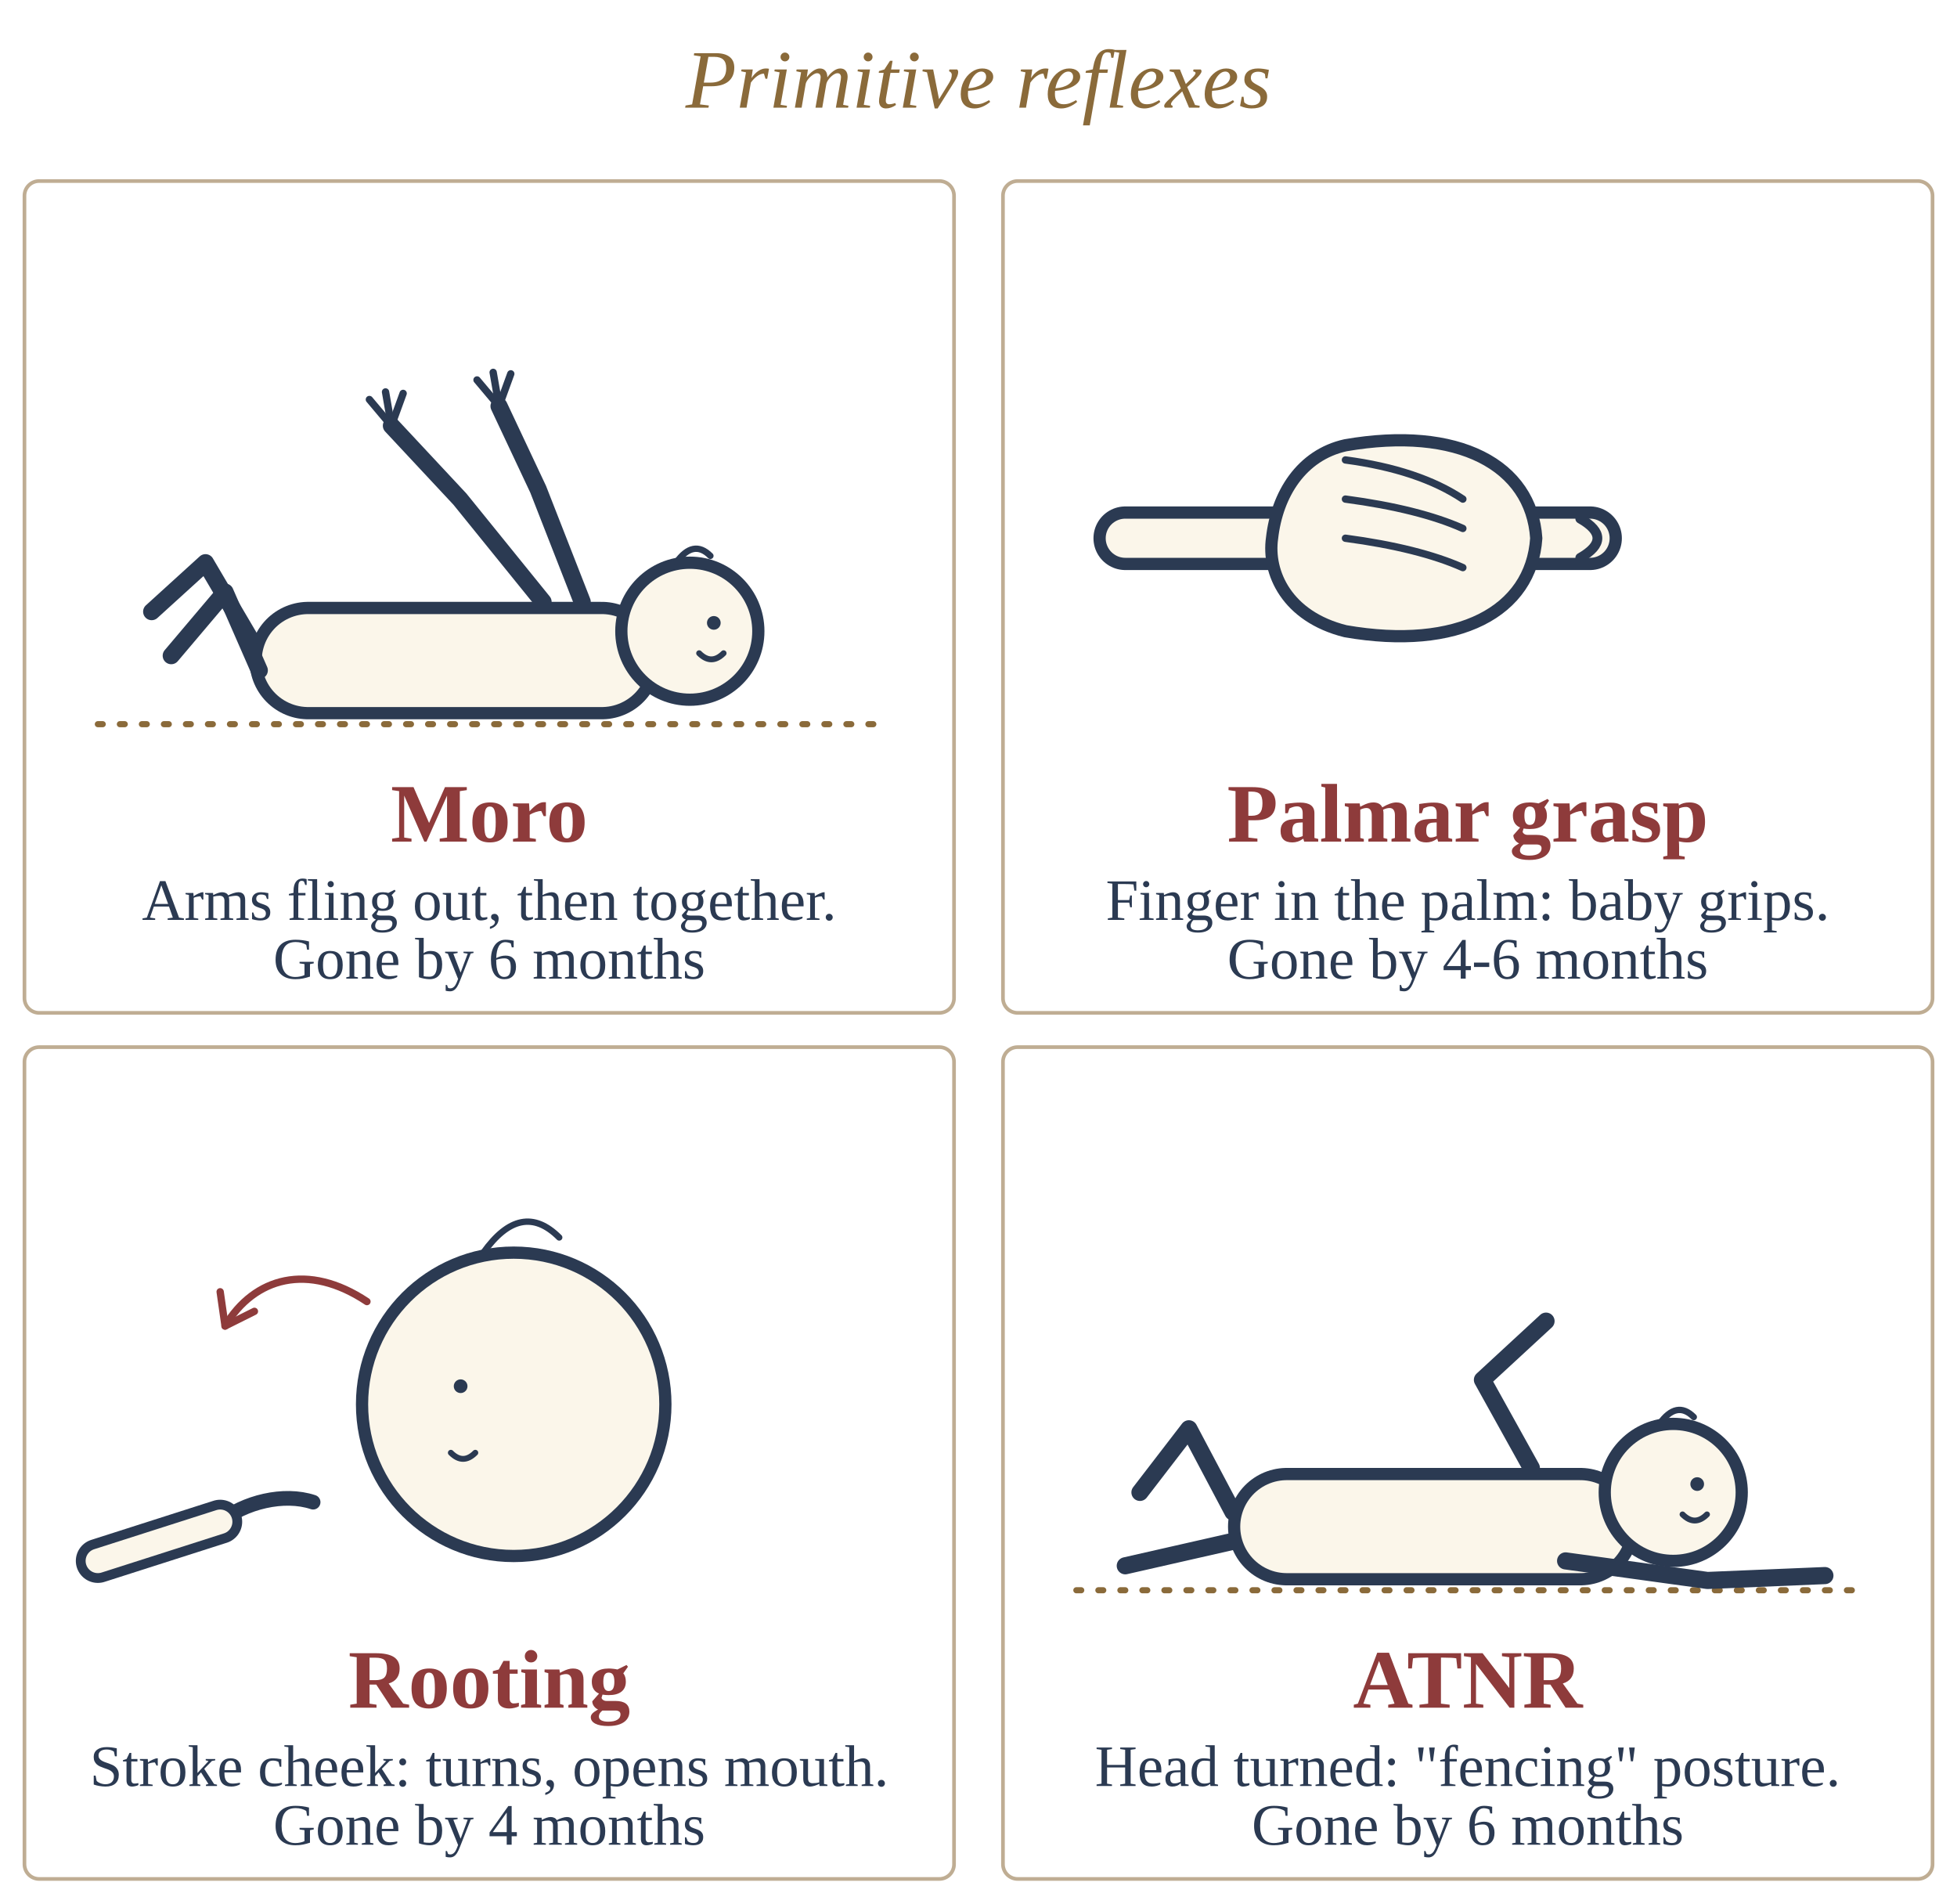
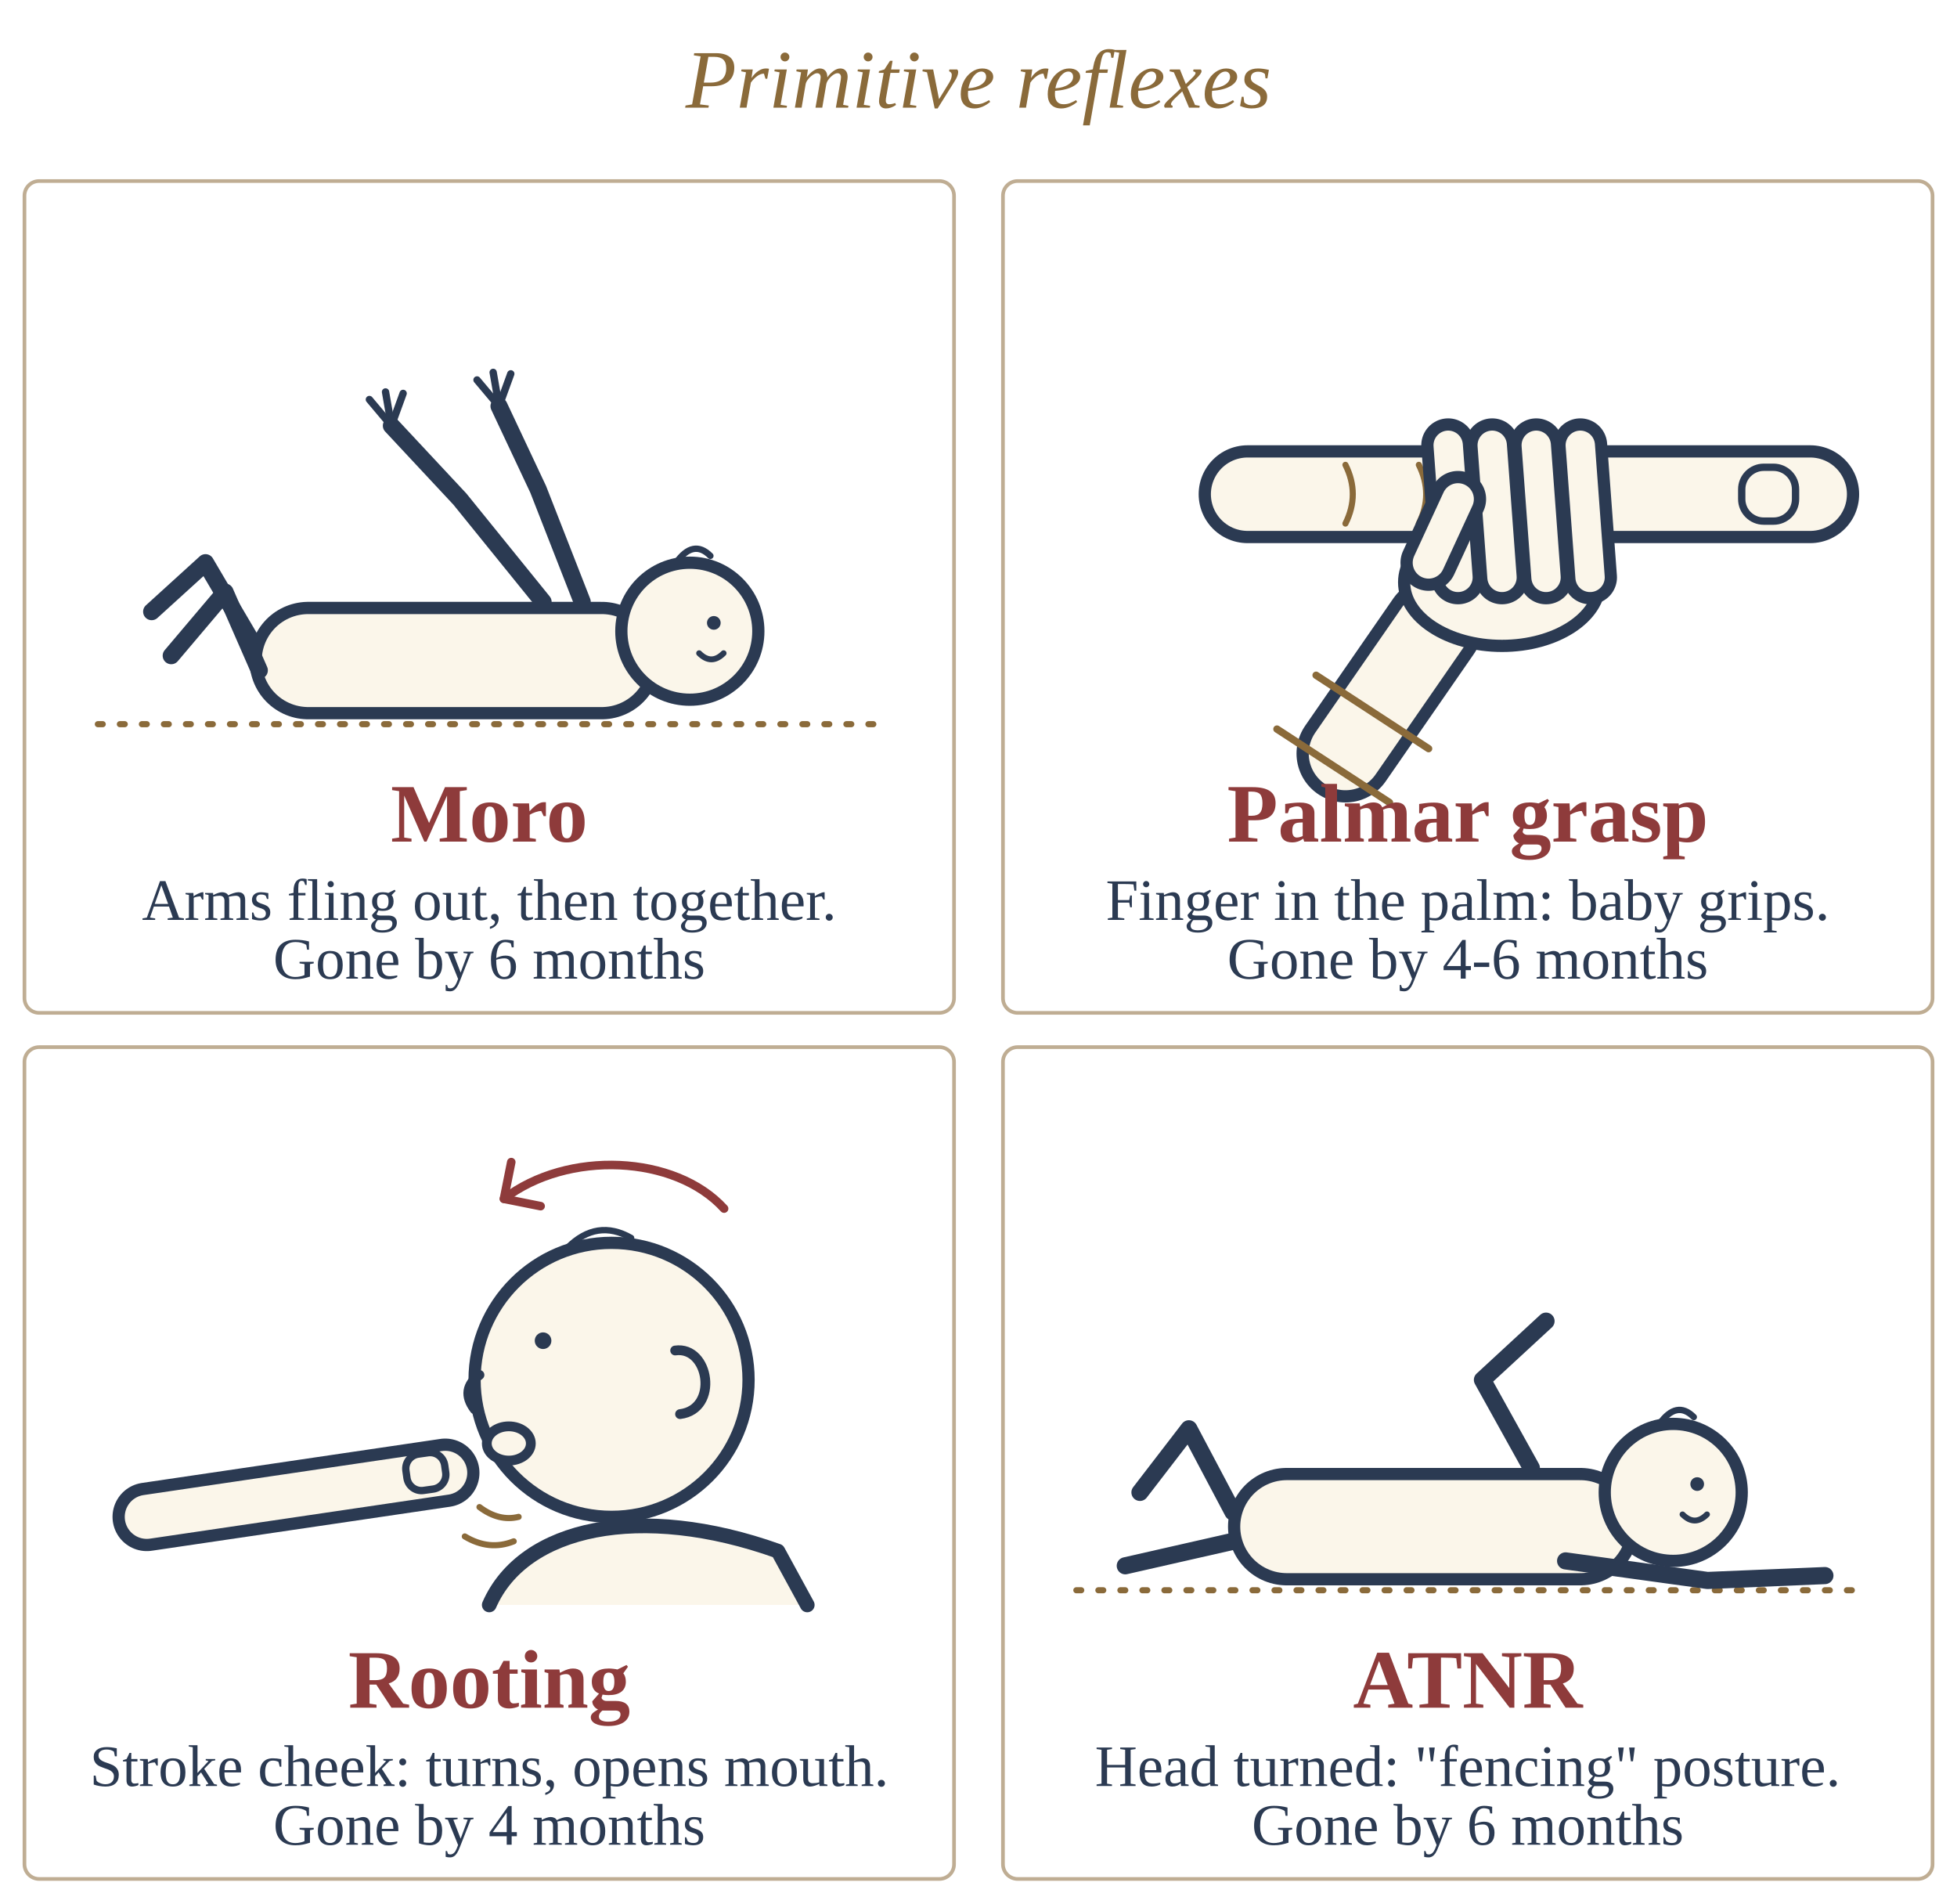
<svg xmlns="http://www.w3.org/2000/svg" viewBox="0 0 800 778" width="800" height="778" role="img" aria-label="Primitive reflexes">
  <text x="400.0" y="44" font-family="Georgia, 'Times New Roman', serif" font-size="34" font-style="italic" fill="#8a6a3a" text-anchor="middle">Primitive reflexes</text>
  <g transform="translate(0,70)">
    <rect x="10" y="4" width="380" height="340" rx="6" fill="none" stroke="#8a6a3a" stroke-width="1.5" opacity="0.55" />
    <path d="M40,226 L360,226" stroke="#8a6a3a" stroke-width="2.5" stroke-dasharray="2 7" stroke-linecap="round" />
    <path d="M126.0,200.0 L246.0,200.0" stroke="#2b3a52" stroke-width="48" stroke-linecap="round" />
    <path d="M126.0,200.0 L246.0,200.0" stroke="#fbf6ea" stroke-width="38" stroke-linecap="round" />
    <circle cx="282" cy="188" r="28" fill="#fbf6ea" stroke="#2b3a52" stroke-width="5" />
    <circle cx="291.8" cy="184.6" r="2.8" fill="#2b3a52" />
    <path d="M285.8,197.0 q5.0,5 10.0,0" fill="none" stroke="#2b3a52" stroke-width="2.4" stroke-linecap="round" />
    <path d="M276.4,160.0 q7.0,-9.8 14.0,-2.8" fill="none" stroke="#2b3a52" stroke-width="2.6" stroke-linecap="round" />
    <path d="M238.0,176.0 L220.0,130.0 L204.0,96.0" fill="none" stroke="#2b3a52" stroke-width="7" stroke-linecap="round" stroke-linejoin="round" />
    <path d="M222.0,176.0 L188.0,134.0 L160.0,104.0" fill="none" stroke="#2b3a52" stroke-width="7" stroke-linecap="round" stroke-linejoin="round" />
    <path d="M204.0,96.0 L195.0,85.3" fill="none" stroke="#2b3a52" stroke-width="3" stroke-linecap="round" stroke-linejoin="round" />
    <path d="M204.0,96.0 L201.6,82.2" fill="none" stroke="#2b3a52" stroke-width="3" stroke-linecap="round" stroke-linejoin="round" />
    <path d="M204.0,96.0 L208.8,82.8" fill="none" stroke="#2b3a52" stroke-width="3" stroke-linecap="round" stroke-linejoin="round" />
    <path d="M160.0,104.0 L151.0,93.3" fill="none" stroke="#2b3a52" stroke-width="3" stroke-linecap="round" stroke-linejoin="round" />
    <path d="M160.0,104.0 L157.6,90.2" fill="none" stroke="#2b3a52" stroke-width="3" stroke-linecap="round" stroke-linejoin="round" />
    <path d="M160.0,104.0 L164.8,90.8" fill="none" stroke="#2b3a52" stroke-width="3" stroke-linecap="round" stroke-linejoin="round" />
    <path d="M104.0,194.0 L84.0,160.0 L62.0,180.0" fill="none" stroke="#2b3a52" stroke-width="7" stroke-linecap="round" stroke-linejoin="round" />
    <path d="M106.0,204.0 L92.0,172.0 L70.0,198.0" fill="none" stroke="#2b3a52" stroke-width="7" stroke-linecap="round" stroke-linejoin="round" />
    <text x="200" y="274" font-family="Georgia, 'Times New Roman', serif" font-size="34" font-weight="bold" font-style="normal" fill="#8e3b3b" text-anchor="middle">Moro</text>
    <text x="200" y="306" font-family="Georgia, 'Times New Roman', serif" font-size="24" font-weight="normal" font-style="normal" fill="#2b3a52" text-anchor="middle">Arms fling out, then together.</text>
    <text x="200" y="330" font-family="Georgia, 'Times New Roman', serif" font-size="24" font-weight="normal" font-style="normal" fill="#2b3a52" text-anchor="middle">Gone by 6 months</text>
  </g>
  <g transform="translate(400,70)">
    <rect x="10" y="4" width="380" height="340" rx="6" fill="none" stroke="#8a6a3a" stroke-width="1.5" opacity="0.55" />
-     <path d="M60,150 L250,150" fill="none" stroke="#2b3a52" stroke-width="26" stroke-linecap="round" stroke-linejoin="round" />
-     <path d="M60,150 L250,150" fill="none" stroke="#fbf6ea" stroke-width="16" stroke-linecap="round" stroke-linejoin="round" />
-     <path d="M246,142 q14,8 0,16" fill="none" stroke="#2b3a52" stroke-width="4" stroke-linecap="round" stroke-linejoin="round" />
-     <path d="M150,112 C196,104 226,120 228,150 C226,180 196,196 150,188 C126,182 118,164 120,150 C122,132 132,116 150,112 Z" fill="#fbf6ea" stroke="#2b3a52" stroke-width="5" stroke-linecap="round" stroke-linejoin="round" />
-     <path d="M150,118 q30,4 48,16" fill="none" stroke="#2b3a52" stroke-width="3" stroke-linecap="round" stroke-linejoin="round" />
-     <path d="M150,134 q30,4 48,12" fill="none" stroke="#2b3a52" stroke-width="3" stroke-linecap="round" stroke-linejoin="round" />
-     <path d="M150,150 q30,4 48,12" fill="none" stroke="#2b3a52" stroke-width="3" stroke-linecap="round" stroke-linejoin="round" />
-     <path d="M60,150 L250,150" fill="none" stroke="none" stroke-width="26" stroke-linecap="round" stroke-linejoin="round" />
+     <path d="M110.0,132.0 L340.0,132.0" stroke="#2b3a52" stroke-width="40" stroke-linecap="round" />
+     <path d="M110.0,132.0 L340.0,132.0" stroke="#fbf6ea" stroke-width="30" stroke-linecap="round" />
+     <rect x="312" y="121" width="22" height="22" rx="9" fill="#fbf6ea" stroke="#2b3a52" stroke-width="3" />
+     <path d="M150,120 q6,12 0,24 M180,120 q6,12 0,24" fill="none" stroke="#8a6a3a" stroke-width="2.5" stroke-linecap="round" stroke-linejoin="round" />
+     <path d="M150.0,238.0 L186.0,186.0" stroke="#2b3a52" stroke-width="40" stroke-linecap="round" />
+     <path d="M150.0,238.0 L186.0,186.0" stroke="#fbf6ea" stroke-width="30" stroke-linecap="round" />
+     <path d="M122,228 l46,30 M138,206 l46,30" stroke="#8a6a3a" stroke-width="3" stroke-linecap="round" />
+     <ellipse cx="214" cy="168" rx="40" ry="26" fill="#fbf6ea" stroke="#2b3a52" stroke-width="5" />
+     <path d="M196.0,166.0 L192.0,112.0" stroke="#2b3a52" stroke-width="22" stroke-linecap="round" />
+     <path d="M196.0,166.0 L192.0,112.0" stroke="#fbf6ea" stroke-width="12" stroke-linecap="round" />
+     <path d="M214.0,166.0 L210.0,112.0" stroke="#2b3a52" stroke-width="22" stroke-linecap="round" />
+     <path d="M214.0,166.0 L210.0,112.0" stroke="#fbf6ea" stroke-width="12" stroke-linecap="round" />
+     <path d="M232.0,166.0 L228.0,112.0" stroke="#2b3a52" stroke-width="22" stroke-linecap="round" />
+     <path d="M232.0,166.0 L228.0,112.0" stroke="#fbf6ea" stroke-width="12" stroke-linecap="round" />
+     <path d="M250.0,166.0 L246.0,112.0" stroke="#2b3a52" stroke-width="22" stroke-linecap="round" />
+     <path d="M250.0,166.0 L246.0,112.0" stroke="#fbf6ea" stroke-width="12" stroke-linecap="round" />
+     <path d="M184.0,160.0 L196.0,134.0" stroke="#2b3a52" stroke-width="23" stroke-linecap="round" />
+     <path d="M184.0,160.0 L196.0,134.0" stroke="#fbf6ea" stroke-width="13" stroke-linecap="round" />
    <text x="200" y="274" font-family="Georgia, 'Times New Roman', serif" font-size="34" font-weight="bold" font-style="normal" fill="#8e3b3b" text-anchor="middle">Palmar grasp</text>
    <text x="200" y="306" font-family="Georgia, 'Times New Roman', serif" font-size="24" font-weight="normal" font-style="normal" fill="#2b3a52" text-anchor="middle">Finger in the palm: baby grips.</text>
    <text x="200" y="330" font-family="Georgia, 'Times New Roman', serif" font-size="24" font-weight="normal" font-style="normal" fill="#2b3a52" text-anchor="middle">Gone by 4-6 months</text>
  </g>
  <g transform="translate(0,424)">
    <rect x="10" y="4" width="380" height="340" rx="6" fill="none" stroke="#8a6a3a" stroke-width="1.5" opacity="0.55" />
-     <circle cx="210" cy="150" r="62" fill="#fbf6ea" stroke="#2b3a52" stroke-width="5" />
-     <circle cx="188.3" cy="142.6" r="2.8" fill="#2b3a52" />
-     <path d="M194.3,169.8 q-5.0,5 -10.0,0" fill="none" stroke="#2b3a52" stroke-width="2.4" stroke-linecap="round" />
-     <path d="M197.6,88.0 q15.5,-21.7 31.0,-6.2" fill="none" stroke="#2b3a52" stroke-width="2.6" stroke-linecap="round" />
-     <path d="M128,190 C116,186 100,190 90,198" fill="none" stroke="#2b3a52" stroke-width="6" stroke-linecap="round" stroke-linejoin="round" />
-     <path d="M90,198 L40,214" fill="none" stroke="#2b3a52" stroke-width="18" stroke-linecap="round" stroke-linejoin="round" />
-     <path d="M90,198 L40,214" fill="none" stroke="#fbf6ea" stroke-width="10" stroke-linecap="round" stroke-linejoin="round" />
-     <path d="M150,108 C126,92 104,98 92,118" fill="none" stroke="#8e3b3b" stroke-width="3" stroke-linecap="round" stroke-linejoin="round" />
-     <path d="M92,118 l-2,-14 m2,14 l12,-6" stroke="#8e3b3b" stroke-width="3" stroke-linecap="round" fill="none" />
+     <path d="M200,232 C214,200 262,190 318,210 L330,232" fill="#fbf6ea" stroke="#2b3a52" stroke-width="6" stroke-linecap="round" stroke-linejoin="round" />
+     <circle cx="250" cy="140" r="56" fill="#fbf6ea" stroke="#2b3a52" stroke-width="5" />
+     <path d="M196,138 q-8,6 -2,14" fill="none" stroke="#2b3a52" stroke-width="4" stroke-linecap="round" stroke-linejoin="round" />
+     <circle cx="222" cy="124" r="3.4" fill="#2b3a52" />
+     <ellipse cx="208" cy="166" rx="9" ry="7" fill="#fbf6ea" stroke="#2b3a52" stroke-width="4" />
+     <path d="M276,128 c14,-2 18,24 2,26" fill="none" stroke="#2b3a52" stroke-width="4" stroke-linecap="round" stroke-linejoin="round" />
+     <path d="M232,86 q12,-12 26,-4" fill="none" stroke="#2b3a52" stroke-width="2.6" stroke-linecap="round" stroke-linejoin="round" />
+     <path d="M60.0,196.0 L182.0,178.0" stroke="#2b3a52" stroke-width="28" stroke-linecap="round" />
+     <path d="M60.0,196.0 L182.0,178.0" stroke="#fbf6ea" stroke-width="18" stroke-linecap="round" />
+     <rect x="166" y="170" width="16" height="15" rx="6" fill="#fbf6ea" stroke="#2b3a52" stroke-width="3" transform="rotate(-8 174 177)" />
+     <path d="M196,192 q8,6 16,4 M190,204 q10,6 20,2" fill="none" stroke="#8a6a3a" stroke-width="2.5" stroke-linecap="round" stroke-linejoin="round" />
+     <path d="M296,70 C276,48 232,46 206,66" fill="none" stroke="#8e3b3b" stroke-width="3.5" stroke-linecap="round" stroke-linejoin="round" />
+     <path d="M206,66 l3,-15 M206,66 l15,3" stroke="#8e3b3b" stroke-width="3.5" stroke-linecap="round" fill="none" />
    <text x="200" y="274" font-family="Georgia, 'Times New Roman', serif" font-size="34" font-weight="bold" font-style="normal" fill="#8e3b3b" text-anchor="middle">Rooting</text>
    <text x="200" y="306" font-family="Georgia, 'Times New Roman', serif" font-size="24" font-weight="normal" font-style="normal" fill="#2b3a52" text-anchor="middle">Stroke cheek: turns, opens mouth.</text>
    <text x="200" y="330" font-family="Georgia, 'Times New Roman', serif" font-size="24" font-weight="normal" font-style="normal" fill="#2b3a52" text-anchor="middle">Gone by 4 months</text>
  </g>
  <g transform="translate(400,424)">
    <rect x="10" y="4" width="380" height="340" rx="6" fill="none" stroke="#8a6a3a" stroke-width="1.5" opacity="0.55" />
    <path d="M40,226 L360,226" stroke="#8a6a3a" stroke-width="2.5" stroke-dasharray="2 7" stroke-linecap="round" />
    <path d="M126.0,200.0 L246.0,200.0" stroke="#2b3a52" stroke-width="48" stroke-linecap="round" />
    <path d="M126.0,200.0 L246.0,200.0" stroke="#fbf6ea" stroke-width="38" stroke-linecap="round" />
    <circle cx="284" cy="186" r="28" fill="#fbf6ea" stroke="#2b3a52" stroke-width="5" />
    <circle cx="293.8" cy="182.6" r="2.8" fill="#2b3a52" />
    <path d="M287.8,195.0 q5.0,5 10.0,0" fill="none" stroke="#2b3a52" stroke-width="2.4" stroke-linecap="round" />
    <path d="M278.4,158.0 q7.0,-9.8 14.0,-2.8" fill="none" stroke="#2b3a52" stroke-width="2.6" stroke-linecap="round" />
    <path d="M240.0,214.0 L298.0,222.0 L346.0,220.0" fill="none" stroke="#2b3a52" stroke-width="7" stroke-linecap="round" stroke-linejoin="round" />
    <path d="M226.0,176.0 L206.0,140.0 L232.0,116.0" fill="none" stroke="#2b3a52" stroke-width="7" stroke-linecap="round" stroke-linejoin="round" />
    <path d="M104.0,206.0 L60.0,216.0" fill="none" stroke="#2b3a52" stroke-width="7" stroke-linecap="round" stroke-linejoin="round" />
    <path d="M104.0,194.0 L86.0,160.0 L66.0,186.0" fill="none" stroke="#2b3a52" stroke-width="7" stroke-linecap="round" stroke-linejoin="round" />
    <text x="200" y="274" font-family="Georgia, 'Times New Roman', serif" font-size="34" font-weight="bold" font-style="normal" fill="#8e3b3b" text-anchor="middle">ATNR</text>
    <text x="200" y="306" font-family="Georgia, 'Times New Roman', serif" font-size="24" font-weight="normal" font-style="normal" fill="#2b3a52" text-anchor="middle">Head turned: "fencing" posture.</text>
    <text x="200" y="330" font-family="Georgia, 'Times New Roman', serif" font-size="24" font-weight="normal" font-style="normal" fill="#2b3a52" text-anchor="middle">Gone by 6 months</text>
  </g>
</svg>
